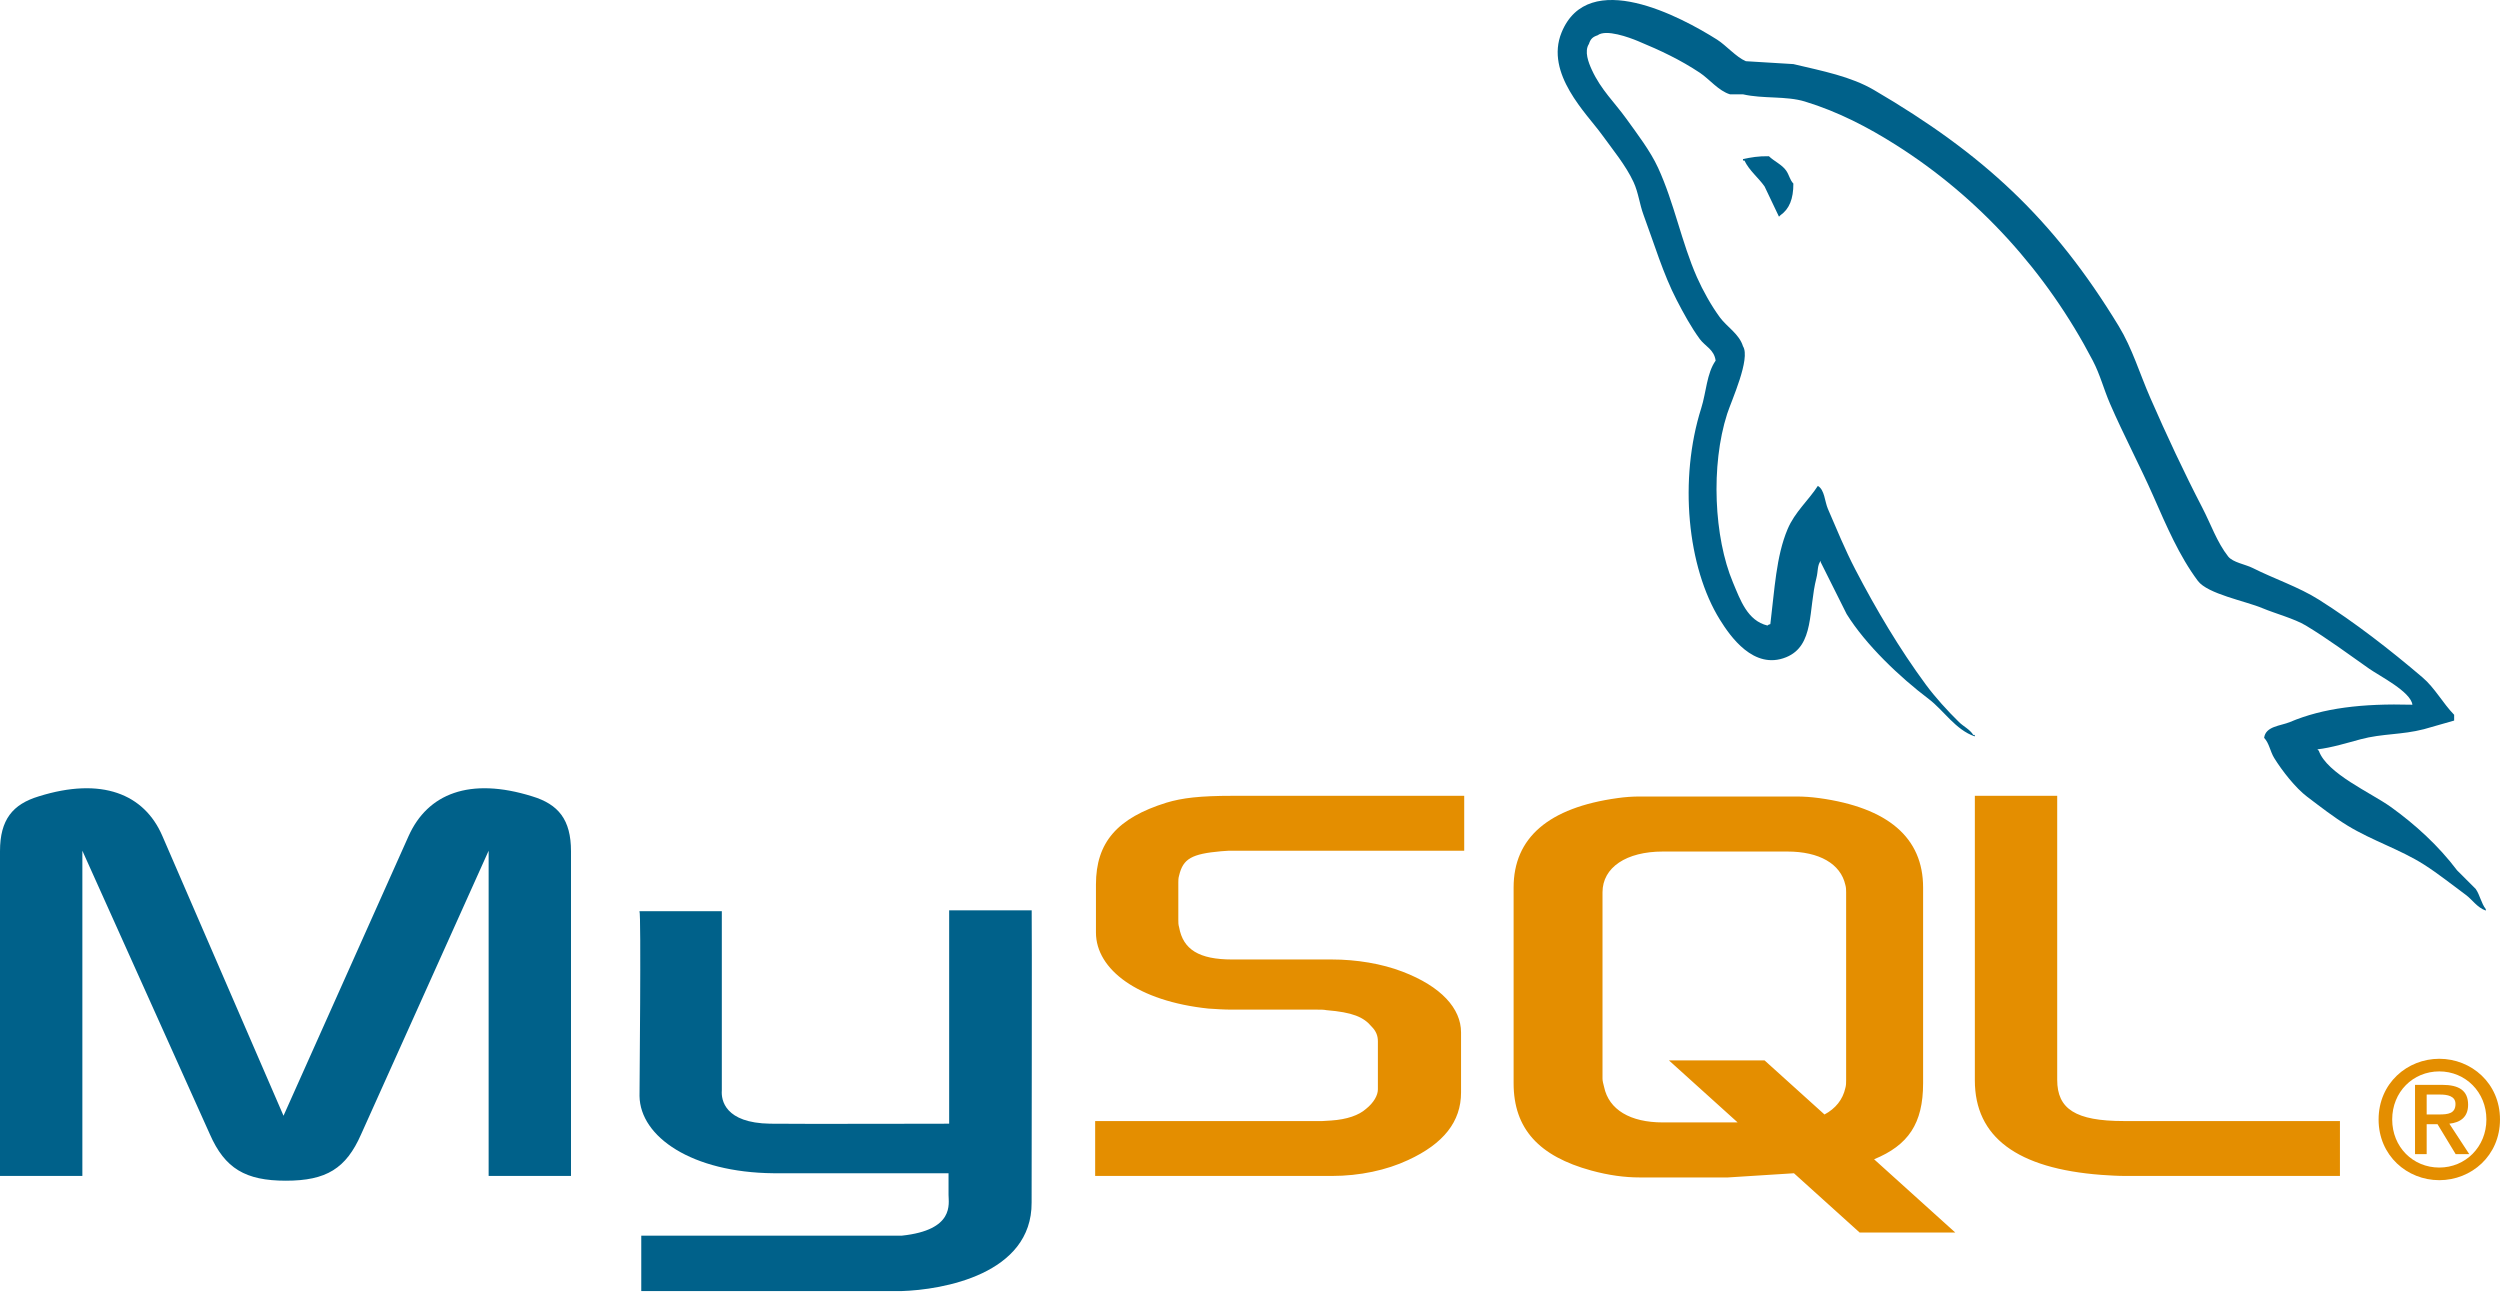
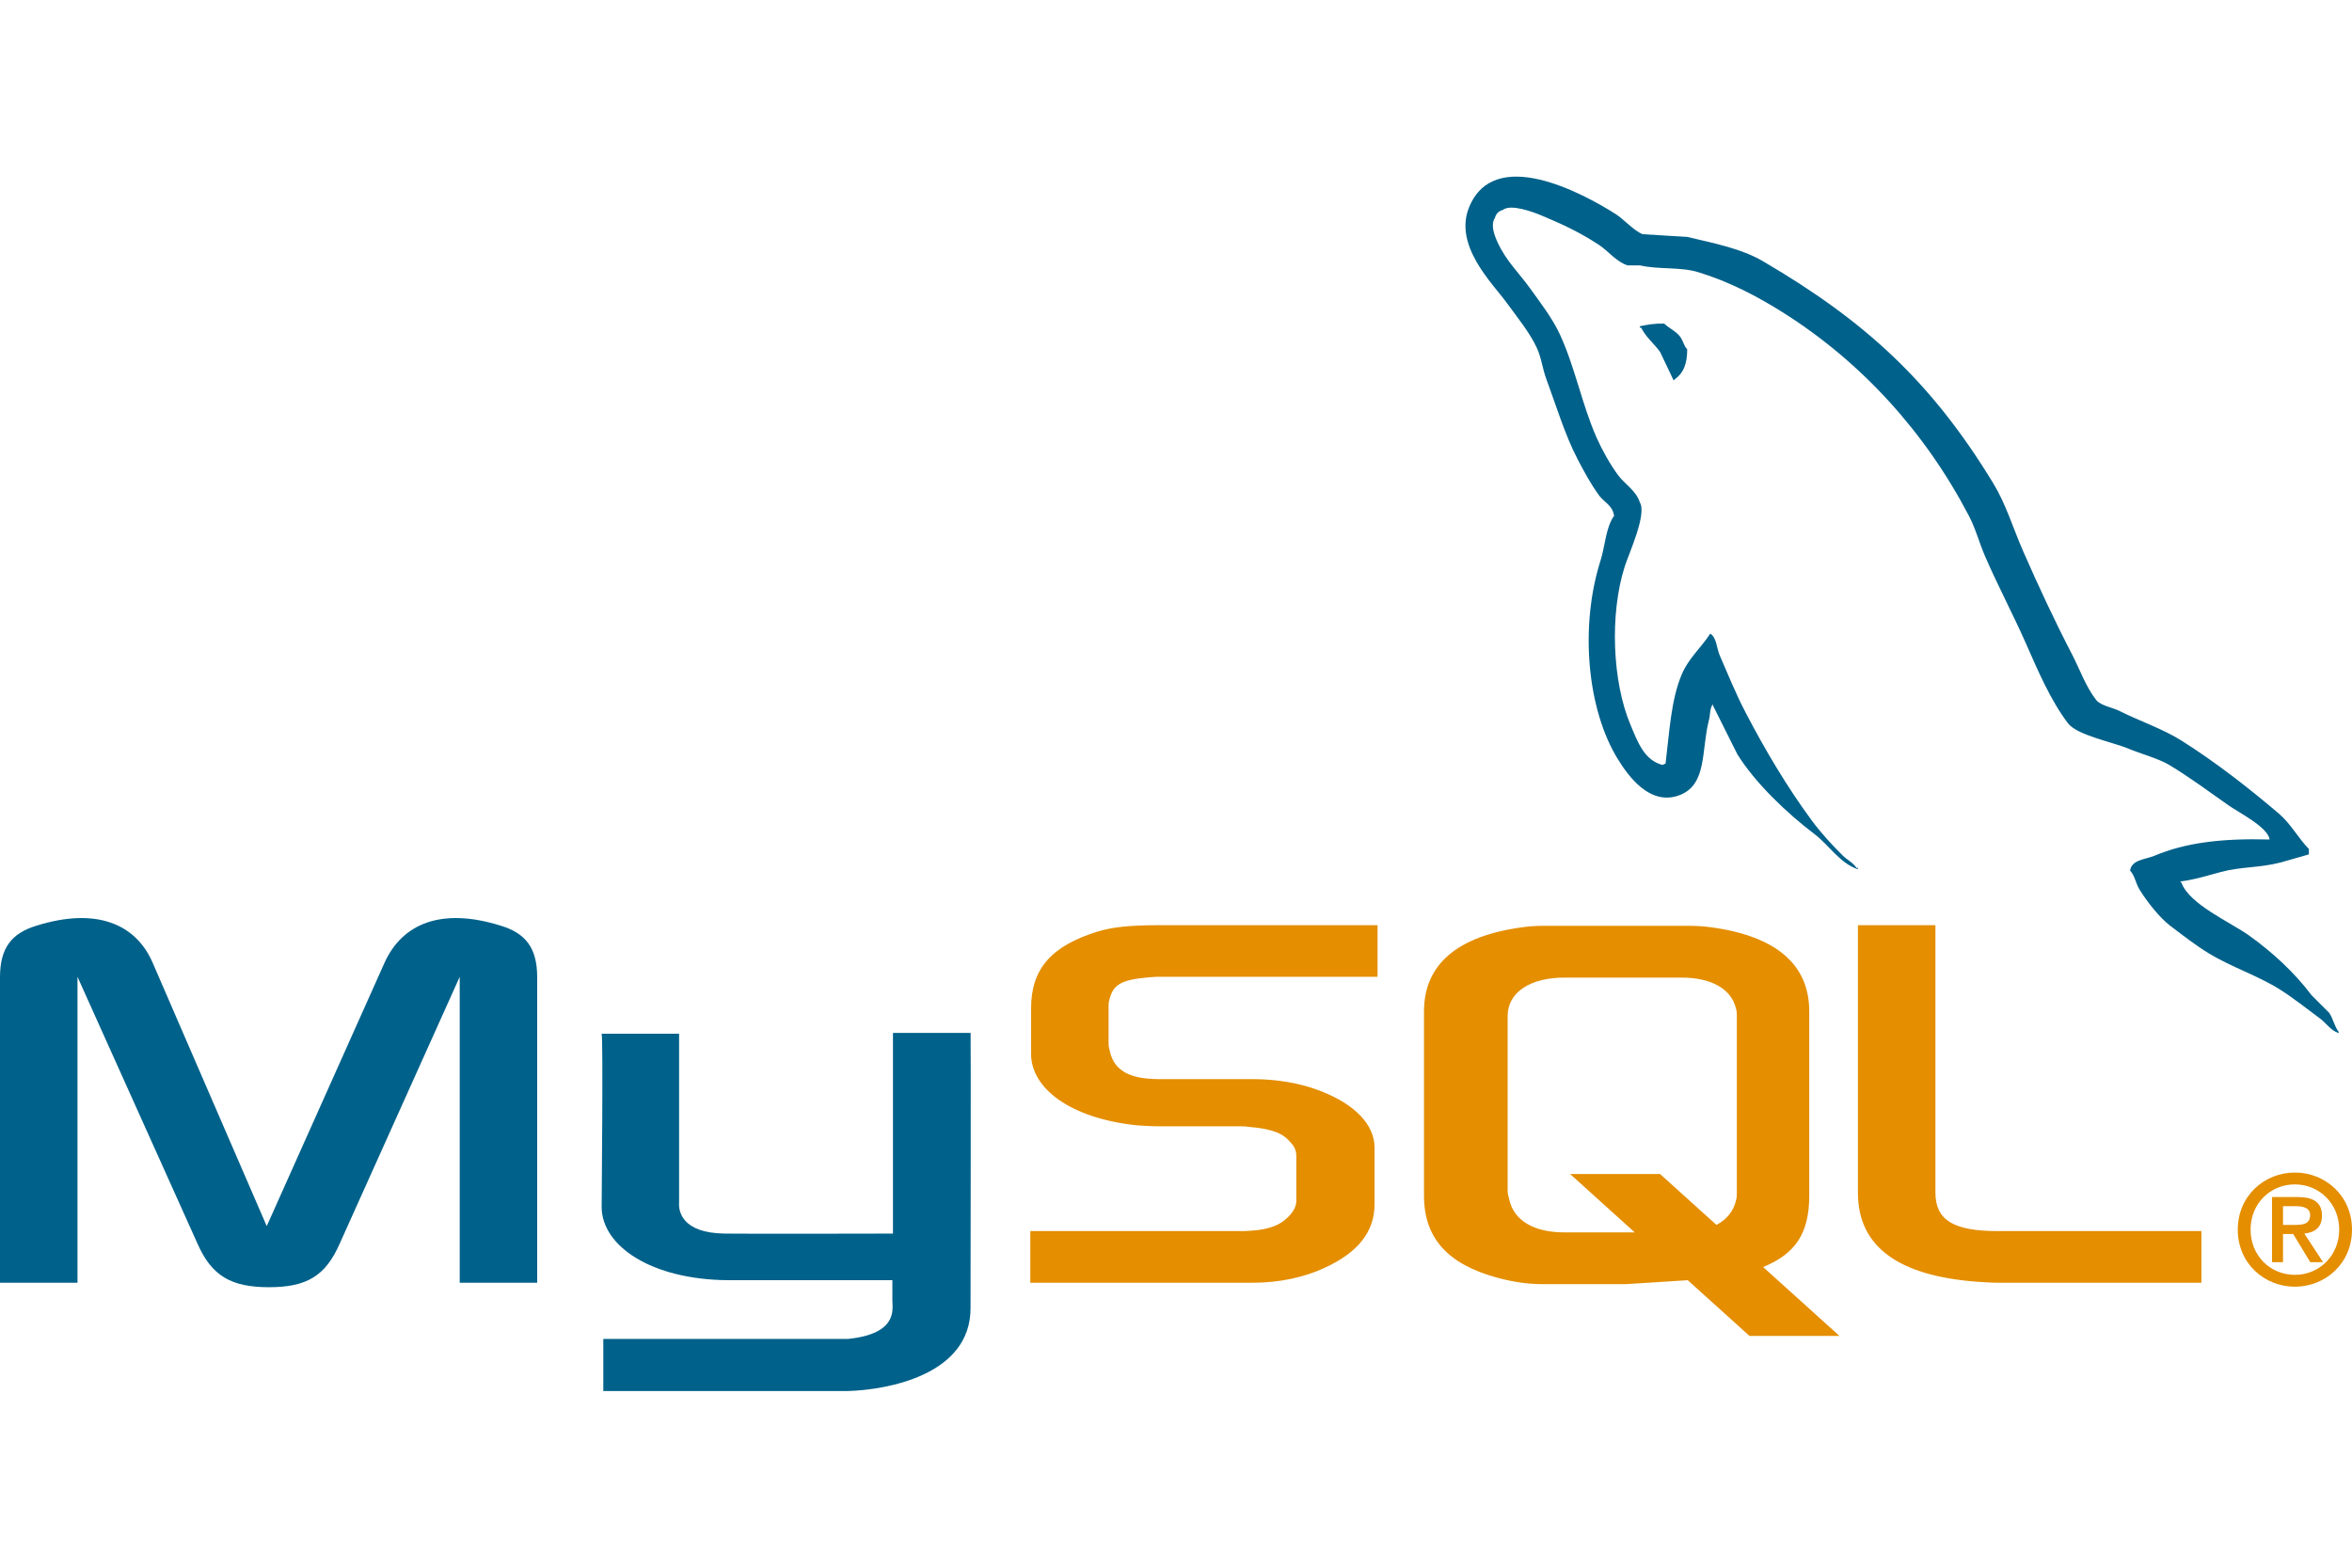
- <svg xmlns="http://www.w3.org/2000/svg" viewBox="0 0 389.8 201.31">
+ <svg xmlns="http://www.w3.org/2000/svg" width="120px" height="80px" viewBox="0 0 389.8 201.31">
  <path d="M0 183.354h12.842v-50.711l19.88 44.208c2.346 5.35 5.557 7.244 11.854 7.244 6.298 0 9.385-1.893 11.732-7.244l19.88-44.208v50.71H89.03v-50.627c0-4.94-1.976-7.327-6.05-8.561-9.755-3.046-16.3-.412-19.264 6.174l-19.51 43.63-18.892-43.63c-2.84-6.586-9.508-9.22-19.263-6.174C1.976 125.399 0 127.787 0 132.725v50.629zm99.708-41.276h12.838v27.938c-.12 1.518.487 5.08 7.522 5.19 3.589.057 27.7 0 27.925 0v-33.264h12.868c.059 0-.013 45.364-.012 45.557.07 11.188-13.882 13.618-20.313 13.806h-40.55v-8.64c.072 0 40.52.009 40.622-.001 8.265-.873 7.289-4.981 7.288-6.364v-3.368H120.6c-12.7-.117-20.786-5.66-20.886-12.035-.01-.591.274-28.54-.007-28.82z" fill="#00618a" />
  <path d="M170.758 183.354h36.92c4.322 0 8.52-.905 11.855-2.47 5.556-2.551 8.273-6.008 8.273-10.537v-9.384c0-3.705-3.087-7.163-9.138-9.467-3.211-1.236-7.162-1.894-10.99-1.894h-15.56c-5.184 0-7.654-1.564-8.271-5.021-.124-.412-.124-.742-.124-1.153v-5.844c0-.33 0-.66.124-1.071.617-2.634 1.976-3.376 6.544-3.787.37 0 .864-.083 1.235-.083H228.3v-8.56h-36.057c-5.186 0-7.903.329-10.372 1.069-7.656 2.388-10.99 6.175-10.99 12.76v7.492c0 5.763 6.545 10.702 17.534 11.854 1.236.082 2.47.164 3.704.164h13.336c.495 0 .989 0 1.359.083 4.075.33 5.803 1.07 7.039 2.552.74.74.987 1.482.987 2.305v7.49c0 .907-.617 2.06-1.851 3.047-1.112.988-2.964 1.647-5.434 1.812-.494 0-.864.082-1.358.082h-35.44v8.56zm137.16-14.9c0 8.808 6.544 13.748 19.757 14.736 1.234.082 2.47.164 3.704.164h33.464v-8.561h-33.711c-7.532 0-10.372-1.894-10.372-6.421v-44.29h-12.842v44.372zm-71.916.449V138.38c0-7.754 5.445-12.457 16.209-13.942a24.63 24.63 0 013.465-.247h24.376c1.237 0 2.352.083 3.589.247 10.765 1.485 16.209 6.188 16.209 13.942v30.522c0 6.29-2.312 9.658-7.641 11.852l12.65 11.418h-14.911l-10.234-9.238-10.303.653h-13.735c-2.351 0-4.825-.331-7.548-1.073-8.166-2.227-12.126-6.517-12.126-13.612zm13.86-.742c0 .413.124.825.248 1.32.742 3.547 4.083 5.527 9.156 5.527h11.667l-10.717-9.675h14.91l9.348 8.438c1.722-.918 2.856-2.322 3.252-4.125.123-.412.123-.825.123-1.237v-29.285c0-.33 0-.743-.123-1.156-.743-3.3-4.084-5.196-9.033-5.196h-19.427c-5.691 0-9.403 2.475-9.403 6.352v29.037z" fill="#e48e00" />
  <path d="M376.14 109.88c-7.893-.214-13.923.52-19.078 2.694-1.465.618-3.801.634-4.04 2.47.805.844.93 2.104 1.57 3.142 1.23 1.992 3.309 4.661 5.163 6.061 2.026 1.53 4.114 3.165 6.286 4.49 3.863 2.355 8.176 3.7 11.896 6.06 2.192 1.391 4.37 3.143 6.509 4.713 1.057.776 1.768 1.983 3.142 2.47v-.225c-.722-.919-.908-2.183-1.571-3.143l-2.918-2.918c-2.853-3.787-6.475-7.113-10.325-9.876-3.07-2.204-9.942-5.18-11.223-8.754l-.225-.225c2.177-.245 4.726-1.033 6.735-1.57 3.375-.906 6.39-.672 9.876-1.572 1.57-.449 3.142-.899 4.714-1.347v-.898c-1.762-1.808-3.018-4.2-4.94-5.836-5.025-4.28-10.511-8.556-16.16-12.121-3.133-1.978-7.005-3.263-10.325-4.939-1.117-.563-3.08-.856-3.817-1.796-1.744-2.223-2.694-5.042-4.04-7.632-2.817-5.425-5.584-11.351-8.08-17.06-1.703-3.892-2.815-7.73-4.938-11.223-10.192-16.757-21.163-26.87-38.158-36.812-3.616-2.114-7.97-2.95-12.571-4.04l-7.407-.45c-1.507-.63-3.075-2.473-4.49-3.367-5.63-3.556-20.07-11.293-24.24-1.122-2.633 6.42 3.935 12.685 6.284 15.938 1.649 2.282 3.76 4.84 4.938 7.407.775 1.687.909 3.378 1.572 5.163 1.632 4.397 3.05 9.18 5.162 13.243 1.067 2.056 2.243 4.222 3.592 6.06.827 1.129 2.244 1.626 2.468 3.368-1.386 1.94-1.465 4.95-2.244 7.407-3.508 11.062-2.185 24.81 2.918 32.997 1.566 2.513 5.254 7.903 10.325 5.836 4.436-1.807 3.445-7.406 4.714-12.345.287-1.12.11-1.944.673-2.694v.225l4.04 8.08c2.99 4.815 8.298 9.848 12.795 13.244 2.332 1.761 4.168 4.806 7.183 5.836v-.225h-.225c-.584-.91-1.498-1.288-2.244-2.02-1.757-1.722-3.71-3.863-5.163-5.836-4.09-5.553-7.705-11.63-10.998-17.957-1.573-3.02-2.94-6.354-4.266-9.428-.511-1.185-.505-2.977-1.57-3.592-1.452 2.253-3.591 4.075-4.714 6.735-1.796 4.252-2.028 9.437-2.693 14.814-.394.141-.22.044-.45.224-3.126-.754-4.225-3.972-5.386-6.733-2.94-6.982-3.485-18.225-.9-26.262.67-2.08 3.694-8.63 2.47-10.55-.584-1.917-2.512-3.026-3.591-4.49-1.335-1.811-2.668-4.195-3.592-6.286-2.405-5.444-3.528-11.555-6.06-17.058-1.21-2.631-3.257-5.293-4.938-7.632-1.861-2.59-3.945-4.5-5.387-7.633-.513-1.113-1.21-2.895-.45-4.04.243-.772.584-1.095 1.348-1.347 1.302-1.003 4.928.334 6.284.898 3.6 1.495 6.604 2.919 9.653 4.938 1.464.971 2.944 2.848 4.713 3.368h2.02c3.16.726 6.7.225 9.652 1.122 5.218 1.586 9.894 4.052 14.14 6.734 12.939 8.169 23.517 19.798 30.753 33.67 1.164 2.233 1.668 4.365 2.693 6.734 2.069 4.778 4.675 9.694 6.733 14.366 2.054 4.66 4.056 9.365 6.959 13.244 1.527 2.039 7.422 3.133 10.1 4.264 1.879.794 4.956 1.621 6.735 2.693 3.398 2.05 6.69 4.49 9.877 6.735 1.593 1.122 6.489 3.583 6.733 5.611z" fill="#00618a" />
  <path d="M275.807 24.359c-1.646-.03-2.81.18-4.041.448v.225h.225c.785 1.613 2.17 2.651 3.142 4.04a6815.3 6815.3 0 002.245 4.714l.224-.224c1.39-.98 2.027-2.547 2.02-4.938-.557-.586-.64-1.322-1.122-2.021-.642-.932-1.884-1.46-2.693-2.244z" fill="#00618a" fill-rule="evenodd" />
  <path d="M370.87 174.549c0 5.654 4.468 9.464 9.465 9.464s9.464-3.81 9.464-9.464c0-5.653-4.467-9.463-9.464-9.463-4.997 0-9.464 3.81-9.464 9.463zm16.809 0c0 4.29-3.28 7.496-7.344 7.496-4.113 0-7.344-3.206-7.344-7.496 0-4.29 3.23-7.496 7.344-7.496 4.064 0 7.344 3.206 7.344 7.496zm-4.794 5.4h2.119l-3.103-4.743c1.665-.177 2.926-.985 2.926-2.953 0-2.196-1.387-3.104-4.062-3.104h-4.215v10.8h1.817v-4.668h1.69l2.828 4.669zm-4.518-6.182v-3.104h2.094c1.086 0 2.398.202 2.398 1.464 0 1.513-1.186 1.64-2.55 1.64h-1.942z" fill="#e48e00" fill-rule="evenodd" />
</svg>
